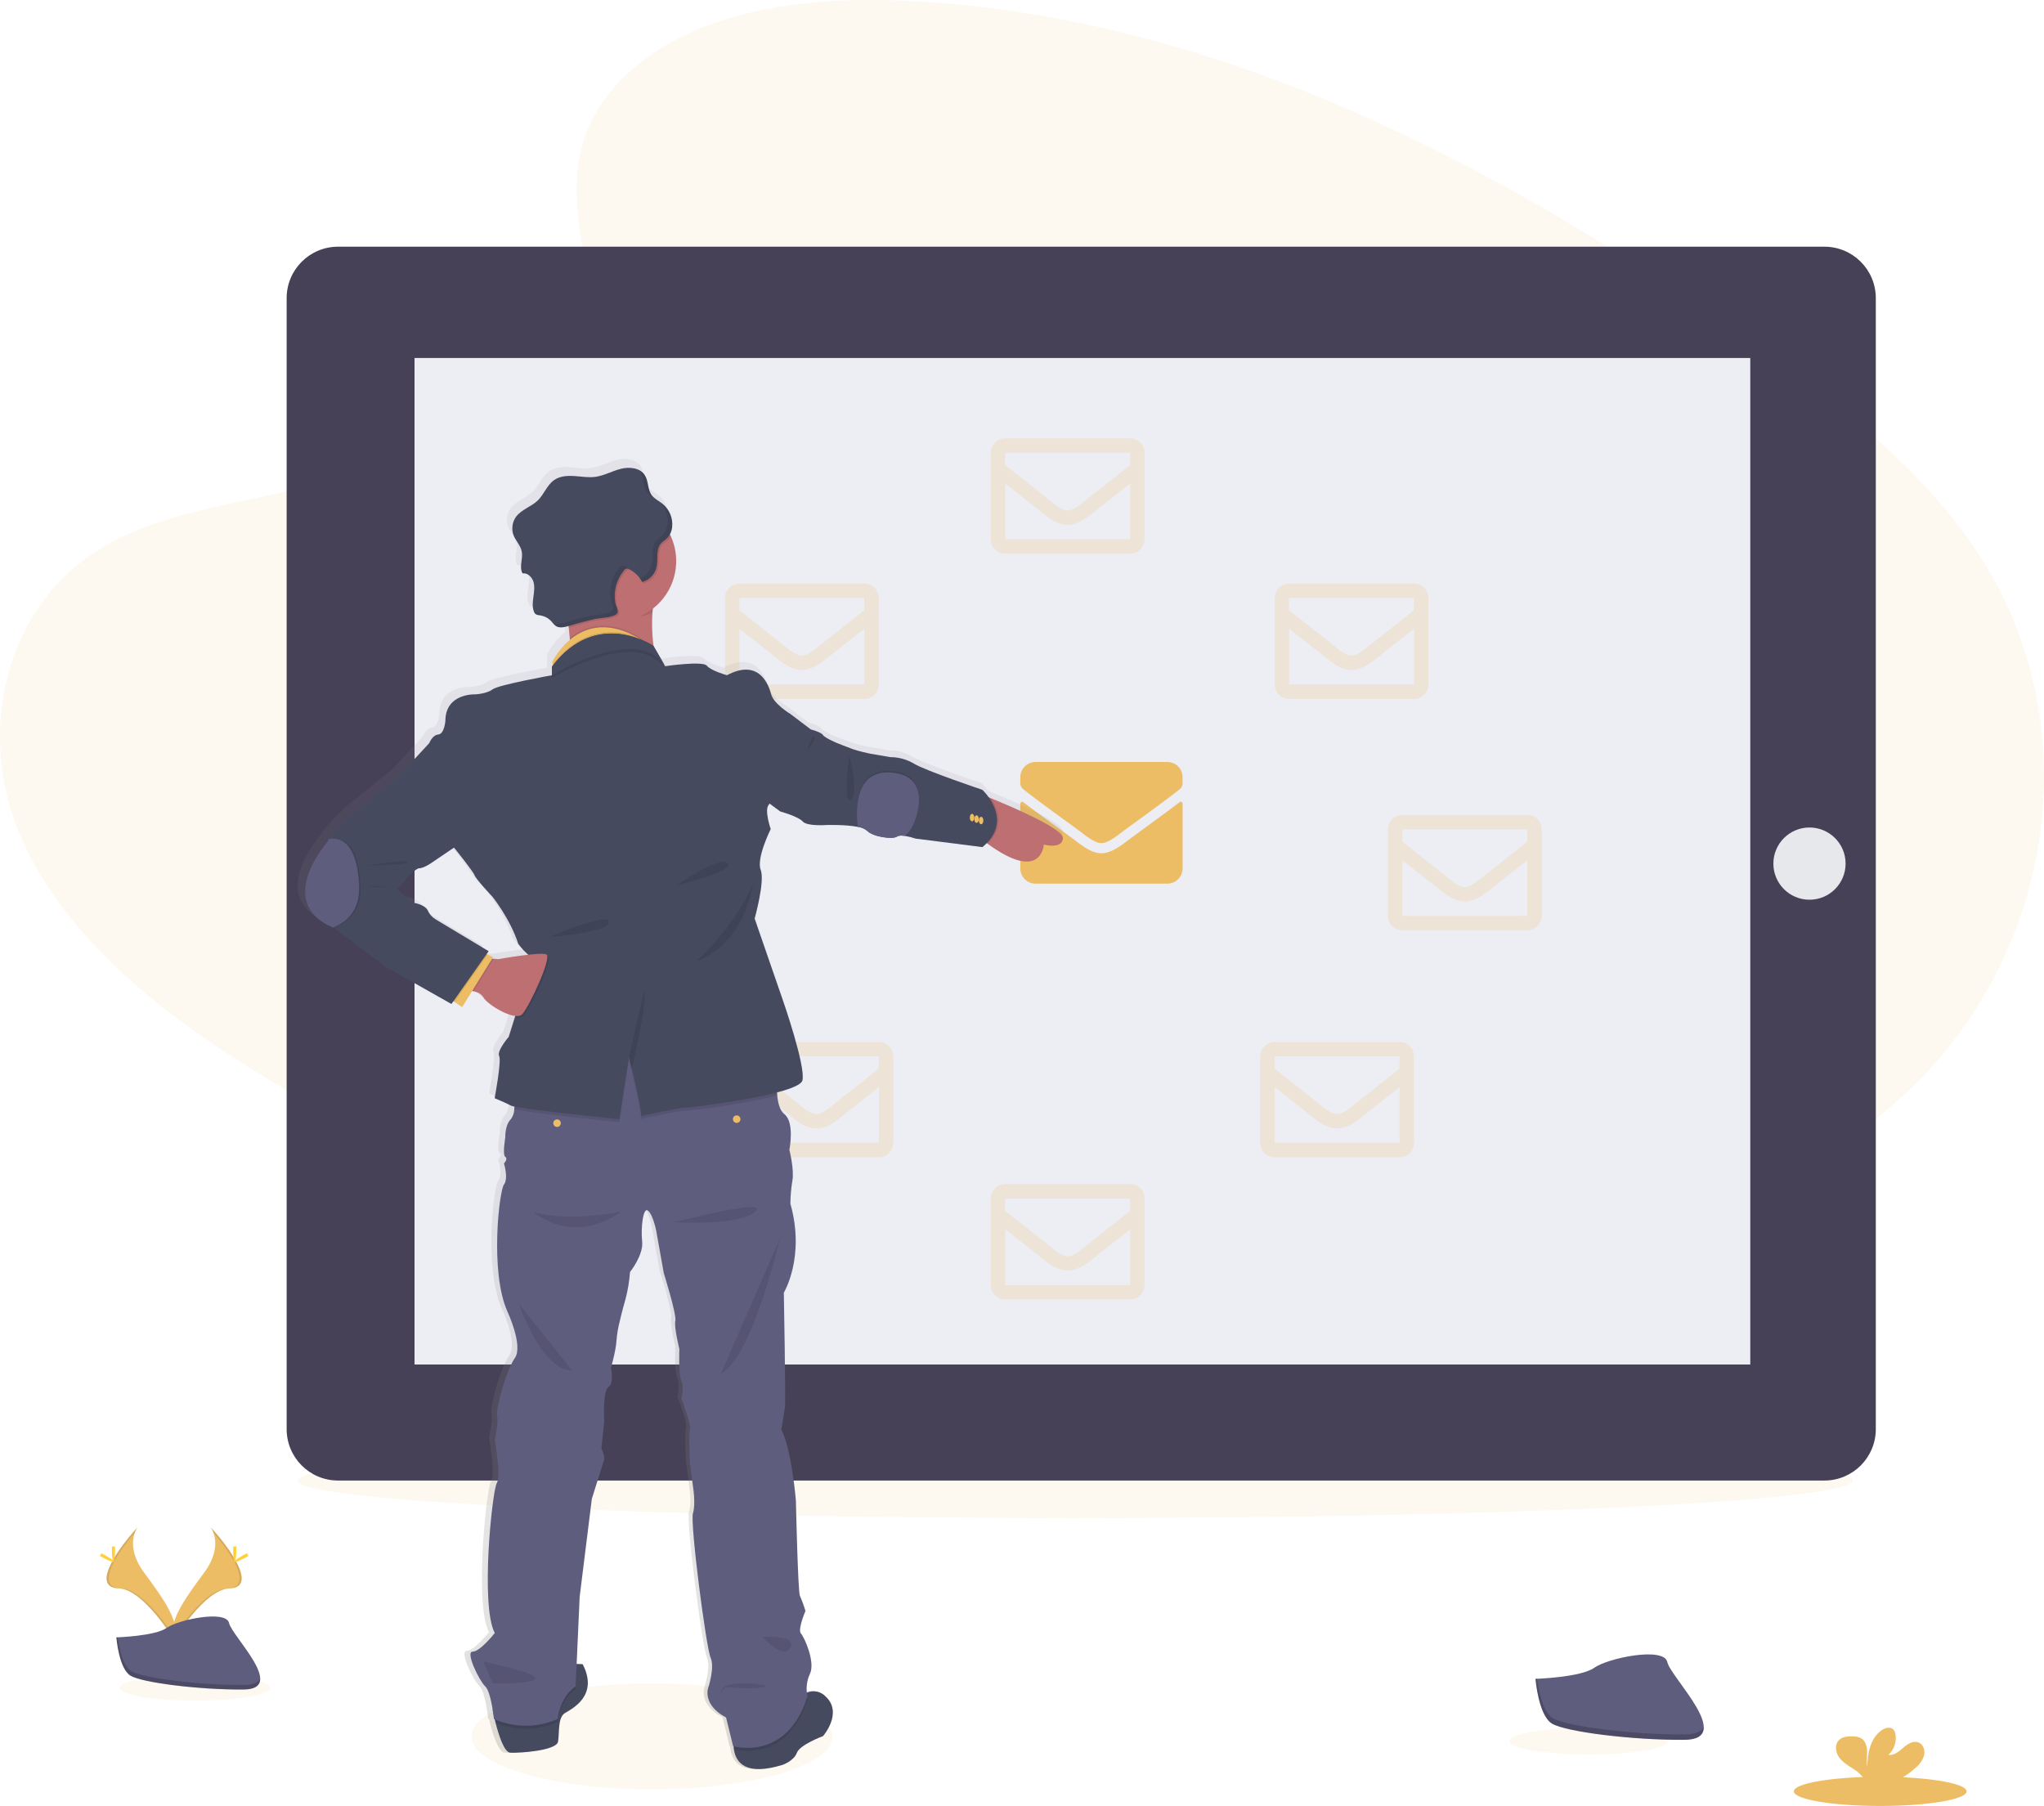
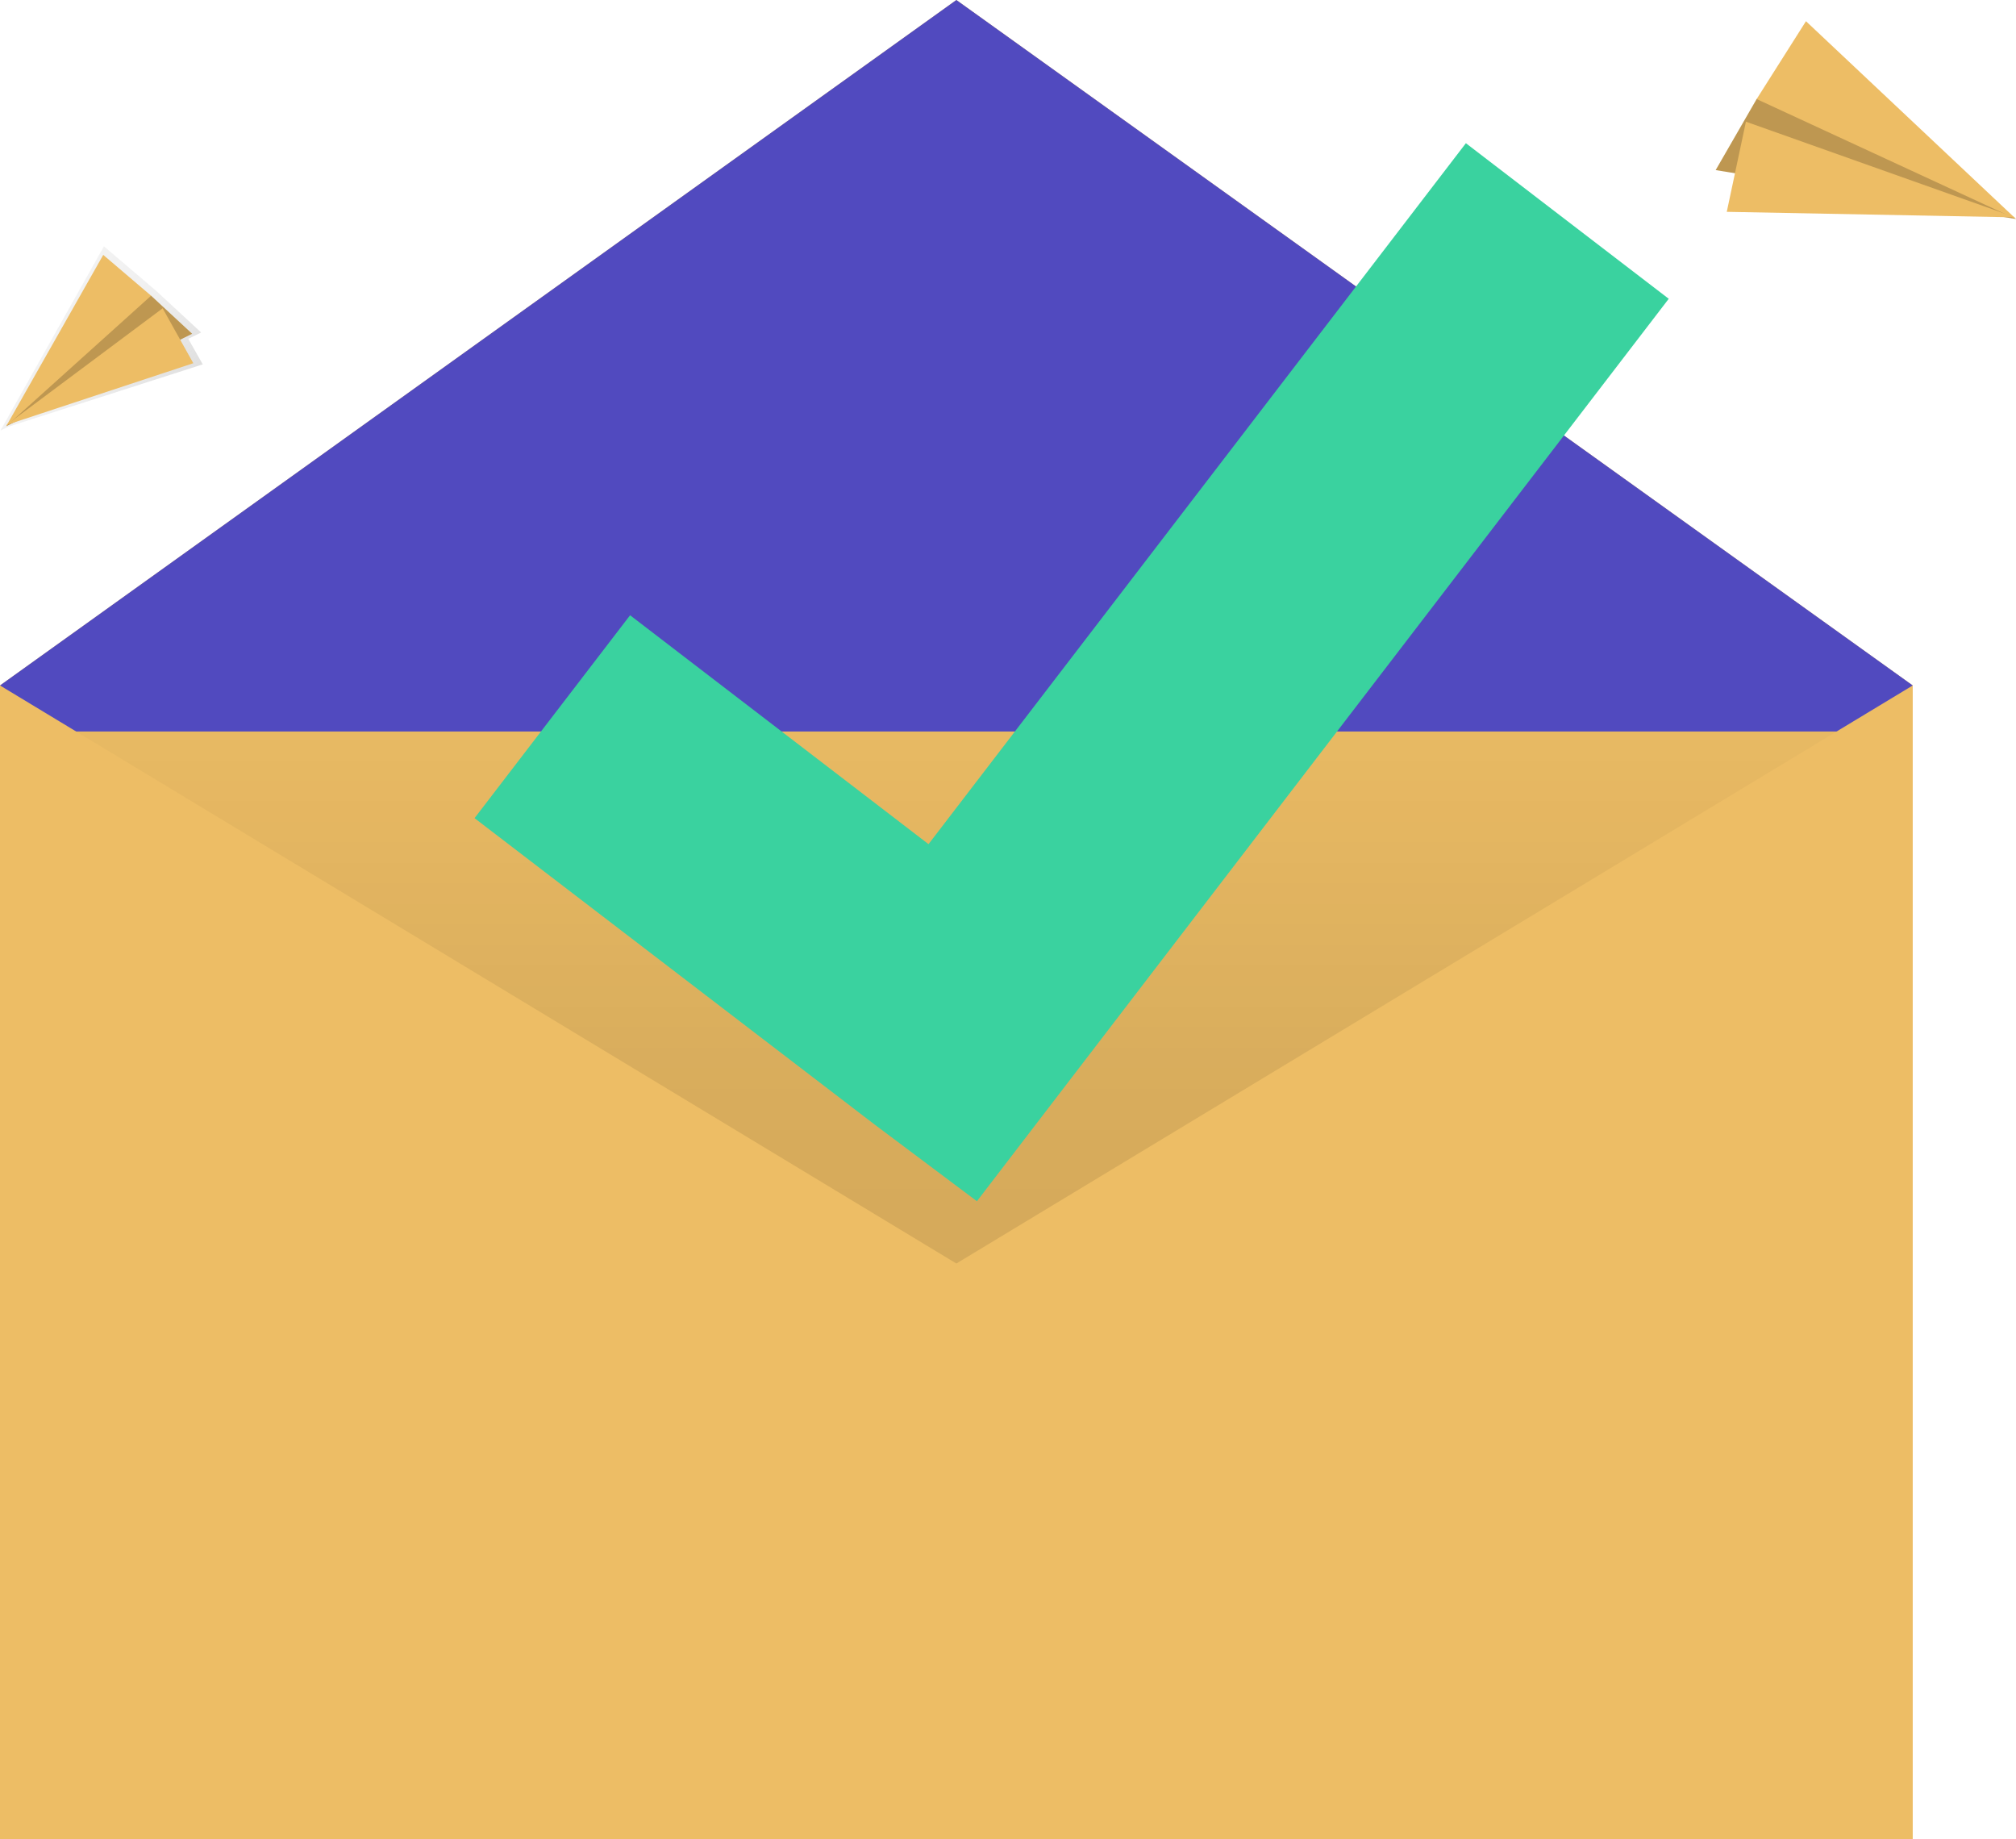
- <svg xmlns="http://www.w3.org/2000/svg" id="71f7c613-2b64-40c8-917c-08a5745b7a35" data-name="Layer 1" width="907.32" height="801.69" viewBox="0 0 907.32 801.69">
+ <svg xmlns="http://www.w3.org/2000/svg" id="fd577a60-d552-4fe8-bffb-d9cccd3352c0" data-name="Layer 1" width="788.382" height="719" viewBox="0 0 788.382 719">
  <defs>
-     <linearGradient id="85787def-b0d2-4962-ac73-8730601d5a2d" x1="448.29" y1="834.48" x2="448.29" y2="252.89" gradientUnits="userSpaceOnUse">
+     <linearGradient id="aeee3e51-5d06-43ae-b234-e7a12d326f50" x1="365" y1="605" x2="365" y2="286" gradientUnits="userSpaceOnUse">
+       <stop offset="0" stop-opacity="0.12" />
+       <stop offset="0.551" stop-opacity="0.09" />
+       <stop offset="1" stop-opacity="0.02" />
+     </linearGradient>
+     <linearGradient id="acb63a3b-00bb-44a8-8877-bb0607d49a63" x1="1117.619" y1="-43.058" x2="1117.619" y2="-102.405" gradientTransform="matrix(-0.64881, 0.76095, 0.76095, 0.64881, 817.4049, -656.8557)" gradientUnits="userSpaceOnUse">
      <stop offset="0" stop-color="gray" stop-opacity="0.25" />
-       <stop offset="0.54" stop-color="gray" stop-opacity="0.12" />
+       <stop offset="0.535" stop-color="gray" stop-opacity="0.12" />
      <stop offset="1" stop-color="gray" stop-opacity="0.1" />
    </linearGradient>
  </defs>
-   <ellipse cx="289.44" cy="770.81" rx="80.14" ry="23.48" fill="#edbd65" opacity="0.1" />
-   <ellipse cx="477.27" cy="657.23" rx="345.18" ry="16.65" fill="#edbd65" opacity="0.1" />
-   <path d="M426.5,80.42c30.79-27.43,79.11-33,123.09-30.84,138.16,6.86,262.87,73.56,370.74,149,39,27.31,77.5,56.74,102.85,94.35,51.6,76.56,36.3,182.63-35.46,245.7-24.41,21.46-54,37.91-84.39,52.5-54,25.93-112.31,46.74-173.62,52.67-43.72,4.22-88,.79-131.45-5.11C476.81,622.23,357.6,585.81,257.69,523.5,213.87,496.17,172.57,462.2,154.5,418s-6.5-100.23,38.25-126.4c18.5-10.83,40.63-15.71,62.29-20.3,31.89-6.76,64.29-13.42,93.06-27.16,29.73-14.18,64.92-41.62,59-73C400.82,137.41,395.75,107.82,426.5,80.42Z" transform="translate(-146.34 -49.15)" fill="#edbd65" opacity="0.1" />
-   <rect x="127.24" y="109.51" width="705.42" height="547.72" rx="22.82" ry="22.82" fill="#474157" />
-   <rect x="184.01" y="158.92" width="592.93" height="446.8" fill="#ededf4" />
-   <circle cx="160.88" cy="382.32" r="9.72" fill="#e6e8ec" />
-   <circle cx="803.22" cy="383.37" r="16.03" fill="#e6e8ec" />
-   <path d="M669.93,405.24a.84.84,0,0,1,1.36.66v28.76a6.75,6.75,0,0,1-6.75,6.75H606a6.75,6.75,0,0,1-6.75-6.75V405.91a.85.85,0,0,1,1.37-.66c3.15,2.45,7.32,5.56,21.67,16,3,2.16,8,6.72,13,6.69s10.13-4.61,13-6.69C662.61,410.81,666.78,407.69,669.93,405.24Zm-34.64,18.17c3.26,0,8-4.11,10.32-5.82,18.66-13.55,20.08-14.73,24.39-18.1a3.39,3.39,0,0,0,1.29-2.66v-2.67a6.75,6.75,0,0,0-6.75-6.75H606a6.75,6.75,0,0,0-6.75,6.75v2.67a3.41,3.41,0,0,0,1.29,2.66c4.31,3.36,5.73,4.55,24.39,18.1,2.36,1.71,7.06,5.87,10.32,5.82Z" transform="translate(-146.34 -49.15)" fill="#edbd65" />
-   <path d="M530,308.18H474.56a6.4,6.4,0,0,0-6.39,6.4V353a6.4,6.4,0,0,0,6.39,6.4H530a6.41,6.41,0,0,0,6.4-6.4V314.58A6.41,6.41,0,0,0,530,308.18Zm0,6.4V320c-3,2.43-7.76,6.22-17.94,14.19-2.25,1.77-6.69,6-9.79,6s-7.54-4.19-9.78-6c-10.19-8-15-11.76-17.95-14.19v-5.44ZM474.56,353V328.23c3.06,2.43,7.39,5.85,14,11,2.92,2.29,8,7.35,13.74,7.32s10.73-5,13.74-7.32c6.6-5.17,10.93-8.59,14-11V353Z" transform="translate(-146.34 -49.15)" fill="#edbd65" opacity="0.2" />
-   <path d="M476,415H420.56a6.39,6.39,0,0,0-6.39,6.4V459.8a6.4,6.4,0,0,0,6.39,6.4H476a6.41,6.41,0,0,0,6.4-6.4V421.41A6.4,6.4,0,0,0,476,415Zm0,6.4v5.44c-3,2.43-7.76,6.22-17.94,14.19-2.25,1.77-6.69,6-9.79,6s-7.54-4.19-9.78-6c-10.19-8-15-11.76-17.95-14.19v-5.44ZM420.56,459.8V435.06c3.06,2.43,7.39,5.84,14,11,2.92,2.3,8,7.36,13.74,7.33s10.73-5,13.74-7.32c6.6-5.17,10.93-8.59,14-11V459.8Z" transform="translate(-146.34 -49.15)" fill="#edbd65" opacity="0.1" />
-   <path d="M536.42,511.69H481a6.41,6.41,0,0,0-6.4,6.4v38.39a6.41,6.41,0,0,0,6.4,6.4h55.46a6.4,6.4,0,0,0,6.39-6.4V518.09A6.4,6.4,0,0,0,536.42,511.69Zm0,6.4v5.44c-3,2.43-7.76,6.22-17.94,14.19-2.25,1.77-6.7,6-9.79,6s-7.54-4.19-9.79-6C488.72,529.75,484,526,481,523.53v-5.44ZM481,556.48V531.74c3.06,2.43,7.39,5.85,14,11,2.91,2.29,8,7.35,13.74,7.32s10.73-5,13.74-7.32c6.6-5.17,10.93-8.59,14-11v24.74Z" transform="translate(-146.34 -49.15)" fill="#edbd65" opacity="0.2" />
-   <path d="M648,243.75H592.56a6.39,6.39,0,0,0-6.39,6.4v38.39a6.4,6.4,0,0,0,6.39,6.4H648a6.41,6.41,0,0,0,6.4-6.4V250.15A6.4,6.4,0,0,0,648,243.75Zm0,6.4v5.44c-3,2.43-7.76,6.21-17.94,14.19-2.25,1.77-6.69,6-9.79,6s-7.54-4.19-9.78-6c-10.19-8-15-11.76-18-14.19v-5.44Zm-55.46,38.39V263.8c3.06,2.43,7.39,5.84,14,11,2.92,2.3,8,7.36,13.74,7.33s10.73-5,13.74-7.33c6.6-5.17,10.93-8.58,14-11v24.74Z" transform="translate(-146.34 -49.15)" fill="#edbd65" opacity="0.2" />
-   <path d="M648,574.81H592.56a6.4,6.4,0,0,0-6.39,6.4V619.6a6.4,6.4,0,0,0,6.39,6.4H648a6.41,6.41,0,0,0,6.4-6.4V581.21A6.41,6.41,0,0,0,648,574.81Zm0,6.4v5.44c-3,2.43-7.76,6.22-17.94,14.19-2.25,1.77-6.69,6-9.79,6s-7.54-4.19-9.78-6c-10.19-8-15-11.76-18-14.19v-5.44ZM592.56,619.6V594.86c3.06,2.43,7.39,5.85,14,11,2.92,2.29,8,7.35,13.74,7.32s10.73-5,13.74-7.32c6.6-5.17,10.93-8.59,14-11V619.6Z" transform="translate(-146.34 -49.15)" fill="#edbd65" opacity="0.2" />
-   <path d="M712.17,314.58V353a6.4,6.4,0,0,0,6.39,6.4H774a6.41,6.41,0,0,0,6.4-6.4V314.58a6.41,6.41,0,0,0-6.4-6.4H718.56A6.4,6.4,0,0,0,712.17,314.58Zm61.85,0V320c-3,2.43-7.76,6.22-17.94,14.19-2.25,1.77-6.7,6-9.79,6s-7.54-4.19-9.78-6c-10.19-8-15-11.76-18-14.19v-5.44ZM718.56,353V328.23c3.06,2.43,7.39,5.85,14,11,3,2.36,8.05,7.35,13.74,7.32s10.83-5,13.74-7.32c6.6-5.17,10.93-8.59,14-11V353Z" transform="translate(-146.34 -49.15)" fill="#edbd65" opacity="0.2" />
-   <path d="M762.43,417.33v38.39a6.4,6.4,0,0,0,6.4,6.4h55.45a6.41,6.41,0,0,0,6.4-6.4V417.33a6.41,6.41,0,0,0-6.4-6.4H768.83A6.4,6.4,0,0,0,762.43,417.33Zm61.85,0v5.44c-3,2.43-7.76,6.22-17.94,14.19-2.24,1.77-6.69,6-9.79,6s-7.54-4.19-9.78-6c-10.19-8-14.95-11.76-17.94-14.19v-5.44Zm-55.45,38.39V431c3,2.43,7.38,5.85,14,11,3,2.36,8,7.35,13.73,7.32s10.83-5,13.74-7.32c6.6-5.17,10.94-8.59,14-11v24.74Z" transform="translate(-146.34 -49.15)" fill="#edbd65" opacity="0.2" />
-   <path d="M705.77,518.09v38.39a6.4,6.4,0,0,0,6.4,6.4h55.45a6.41,6.41,0,0,0,6.4-6.4V518.09a6.41,6.41,0,0,0-6.4-6.4H712.17A6.4,6.4,0,0,0,705.77,518.09Zm61.85,0v5.44c-3,2.43-7.76,6.22-17.94,14.19-2.25,1.77-6.69,6-9.79,6s-7.54-4.19-9.78-6c-10.19-8-15-11.76-17.94-14.19v-5.44Zm-55.45,38.39V531.74c3.05,2.43,7.38,5.85,14,11,3,2.36,8,7.35,13.73,7.32s10.83-5,13.74-7.32c6.6-5.17,10.93-8.59,14-11v24.74Z" transform="translate(-146.34 -49.15)" fill="#edbd65" opacity="0.2" />
-   <path d="M585.9,400.58l-.93-.38a23.46,23.46,0,0,0-2.89-3.4s-25.47-8.54-30.65-11.69a20.87,20.87,0,0,0-10.6-2.92l-9.24-1.57s-5.19-1.12-7.67-2-7-2.69-7-2.69-5.41-2.25-6.32-3.6-5.41-2.47-5.41-2.47l-9.24-7s-7.44-4.5-8.57-8.77-5.41-16.18-19.83-8.54c0,0-7.22-2-9-4.27s-18.7.22-18.7.22l-5.27-9a77.22,77.22,0,0,1-.42-15.19c0-.48.08-1,.13-1.45a26.8,26.8,0,0,0,8.17-32.17c-.15-.34-.32-.68-.48-1a9,9,0,0,0,.87-2.49c0-.22.07-.44.1-.66A11.8,11.8,0,0,0,443,278a11.68,11.68,0,0,0-.38-2.88l-.21-.7a11.66,11.66,0,0,0-3.66-5.37c-1.67-1.36-3.77-2.29-5-4-1.81-2.58-1.34-6.23-3-8.88a7.38,7.38,0,0,0-.54-.71l-.15-.16c-.17-.18-.35-.34-.53-.5l-.11-.09c-2.45-2-6.27-2.17-9.46-1.36-3.85,1-7.42,3-11.36,3.58-3.13.42-6.29-.17-9.44-.37s-6.52,0-9.11,1.84c-3.19,2.23-4.49,6.34-7.28,9.06s-7.24,4-9.68,7.21a8.83,8.83,0,0,0-1.19,8.35c1,2.57,3.19,4.64,3.69,7.35.56,3-1,6.32.05,9.05v0a5,5,0,0,0,.28.57h0a2.69,2.69,0,0,1,.4,0l.31,0h.08l.38.07h0a2.54,2.54,0,0,1,.37.1,5.5,5.5,0,0,1,3.34,3.62c.65,2.13.29,4.43,0,6.64s-.61,4.53.18,6.61a2.08,2.08,0,0,0,.13.3h0a2.38,2.38,0,0,0,.25.44l.06.08a1.94,1.94,0,0,0,.34.36h0a4.05,4.05,0,0,0,1.93.55h0c.23,0,.46.08.68.13s.3.08.44.12l.21.06c.19.06.37.12.56.2h.05c.2.09.4.17.59.27h0a8.59,8.59,0,0,1,2.72,2c.31.34.6.71.9,1.06h0l.43.45a4.74,4.74,0,0,0,.49.4,4.15,4.15,0,0,0,2.48.65,13,13,0,0,0,3.3-.64l.09.84c.18,1.6.34,3.18.47,4.72,0,.22,0,.43.05.64a32.48,32.48,0,0,0-8,10l.3,1q-.17.19-.3.39v4.49s-23.9,4.27-26.61,6.3-7.66,2.24-7.66,2.24-13.53-.67-13.53,11.91c0,0-.45,5.84-3.15,6.07s-4.06,3.82-4.06,3.82l-13.75,14.83-20.07,16.18s-8.91,8.38-11.19,11.86a2.65,2.65,0,0,0-.53,1.18S264.28,447,290.9,458.36l.83.34L315,476.13,344,492.53l.87-1.23.46.31,3.49,2.3,4.46-7.19.59.13c1.64.38,3.6,1.18,4.5,2.84,1.33,2.46,9.36,7.67,14.25,8.18l-.18.54-2.74,8.73s-5.41,6.29-4.28,8.54-2,18.88-2,18.88,5,2,7.44,3.37a7.32,7.32,0,0,0,1.46.4c0,.44-.09.89-.14,1.32a8,8,0,0,1-1.55,4.35c-2.71,2.69-2.48,8.09-2.48,8.09s-1.36,7.86,0,8.76-.61,2.92-.61,2.92,2.1,6.74,0,9.44-6.43,39.1,1.59,56.85c0,0,7.15,15.28,3.31,20.68s-8.71,22.7-8,25.84-1.05,10.79-1.05,10.79,2.93,16,.9,19.32-7.44,54.61-.9,67c0,0-6.54,8.32-9.92,8.32s2.93,13,5.63,15.51,3.92,14.6,3.92,14.6l.39.18c.11.48.24,1,.37,1.51,1.43,5.57,3.88,13.22,6.6,13.37,4.28.22,20.74-.9,21.41-4.95s-.23-10.79,3.15-12.81,15.11-7.86,7.9-21.79a16.44,16.44,0,0,0-2.65-.08h-.06l1.35-30,5.41-43.82s4.74-15.06,5.42-17.08-1.13-5.39-1.13-5.39l1.27-12.14s-.82-13.48,1.88-15.28,1.13-8.53,1.13-8.53,2.26-7.87,2.48-12.14a52.26,52.26,0,0,1,1.58-9.22s.9-4,2.48-9.43a67,67,0,0,0,2-12.14s6.08-7.64,5.41-13.71.45-15.73,2.7-13.71,3.61,9,3.61,9l3.38,18.88s5.86,18.65,5.18,21.35,1.81,12.58,1.81,12.58-.45,11.46.9,14.16,0,8.09,0,8.09,4.51,11.46,3.83,13.71.07,15.5.07,15.5l1.29,9.89s1.35,7.87,0,12.14,5.9,60,7.91,64.5-1.15,13.7-1.15,13.7-2.48,7.42,8.11,13l3.16,12.81.23.07c0,.45.07.92.14,1.38.89,5.92,5.38,12,21.95,6.87,0,0,5-1.74,6.31-5.36s11.72-7.45,11.72-7.45,9.12-10.41,1.13-17.75a7.42,7.42,0,0,0-8.39-1.64,15.87,15.87,0,0,1,1.4-8.48c2.48-5.16-2.48-16.18-4.05-18s2-10.11,2-10.11a54.93,54.93,0,0,0-2.48-6.74c-.9-1.58-1.8-42.48-1.8-42.48s-1.8-22.47-6.54-31.91c0,0,1.13-6.74,1.58-9.66s-.45-51.46-.45-51.46,9.69-16,2.93-39.78a66.88,66.88,0,0,1,.9-10.34c.9-4.94-1.35-13.71-1.35-13.71s2.48-12.36-2.25-16c-2-1.48-2.84-4.87-3.2-8.35,0-.44-.07-.88-.1-1.31,6.32-1.67,10.94-3.52,11.41-5.39,1.58-6.29-8.79-36-8.79-36L480,454.33s4.74-16.63,2.71-21.8,4.51-18.21,4.51-18.21-2.94-8.53-.91-10.78a2.38,2.38,0,0,0,.36-.63l4.83,3.55s8.12,2.25,10.08,4.49,10.66,1.58,10.66,1.58,8.55-.25,14,.84a8,8,0,0,1,4,1.63c2.71,2.93,11.73,4,13.53,2.7.68-.52,2-.51,3.49-.31a30.88,30.88,0,0,1,4.85,1.21l30,3.82a24.46,24.46,0,0,0,1.94-1.79l.39.3c24.27,17.67,25.18.37,25.18.37s8.56,2.24,8.56-3C618.15,414.13,595.66,404.54,585.9,400.58Zm-223,71.74-.64-.05.43-.69-2.39-1.12-.51-.24.9-1.29L337,454.76a8.71,8.71,0,0,1-3.61-4c-1.35-2.92-7.21-3.59-7.21-3.59l-6.65-5.85s7.78-9.44,10-9.44,6.09-2.79,6.09-2.79l9.51-6.42.18.23s8.34,10.33,9,12.13,8.11,9.66,8.11,9.66,7.9,9.89,11.5,20.9a29.37,29.37,0,0,0,4.54,4.95c-6.18.68-13.56,2-13.56,2Z" transform="translate(-146.34 -49.15)" fill="url(#85787def-b0d2-4962-ac73-8730601d5a2d)" />
-   <path d="M436,320.78c-1.14,14.1,2.95,28.53,2.95,28.53s-43.3,2.68-40.18-3.12a8.41,8.41,0,0,0,.71-3,63.57,63.57,0,0,0-.22-10.73c-.13-1.53-.29-3.1-.46-4.7-.58-5.23-1.35-10.61-2-14.84-.11-.65-.21-1.28-.3-1.87-.61-3.73-1.06-6.19-1.06-6.19s33.29-9.79,43.36-6.45c2.84.94,3.84,2.91,1.73,6.45a35.46,35.46,0,0,0-4.37,14.44C436.05,319.82,436,320.3,436,320.78Z" transform="translate(-146.34 -49.15)" fill="#be6f72" />
-   <path d="M618.15,421.08c0,5.24-8.48,3-8.48,3s-.9,17.19-24.93-.37c-.61-.45-1.24-.92-1.89-1.42l-1-19.42v-1.12s1.7.67,4.37,1.75C595.88,407.45,618.15,417,618.15,421.08Z" transform="translate(-146.34 -49.15)" fill="#be6f72" />
-   <path d="M397.18,809.56c-3.35,2-2.45,8.71-3.12,12.72s-17,5.14-21.21,4.92c-2.69-.15-5.12-7.75-6.53-13.28-.81-3.18-1.29-5.68-1.29-5.68s27-10.73,29.25-16.09c1.42-3.42,5.41-4.2,8.09-4.31a16.83,16.83,0,0,1,2.62.07C412.14,801.75,400.52,807.55,397.18,809.56Z" transform="translate(-146.34 -49.15)" fill="#464a5f" />
-   <path d="M511.68,819.83s-10.26,3.79-11.6,7.4-6.25,5.33-6.25,5.33c-16.41,5.11-20.85-.95-21.73-6.83a21.78,21.78,0,0,1,.52-8.13l24.11-10.08s3.27-5.06,7.68-6.92a7.33,7.33,0,0,1,8.39,1.6C520.71,809.49,511.68,819.83,511.68,819.83Z" transform="translate(-146.34 -49.15)" fill="#464a5f" />
-   <path d="M402.37,787.84l-.51,11.24c-7.13,4.9-8,14.5-8,14.5a35.25,35.25,0,0,1-27.51.34c-.81-3.18-1.29-5.68-1.29-5.68s27-10.73,29.25-16.09C395.7,788.73,399.69,788,402.37,787.84Z" transform="translate(-146.34 -49.15)" opacity="0.1" />
-   <path d="M504.76,803.54c-8.48,27.1-29.61,22.94-32.66,22.19a21.78,21.78,0,0,1,.52-8.13l24.11-10.08s3.27-5.06,7.68-6.92A13.72,13.72,0,0,0,504.76,803.54Z" transform="translate(-146.34 -49.15)" opacity="0.1" />
-   <path d="M505.88,792.15a15.76,15.76,0,0,0-1.12,10.05c-9.15,29.24-33,22.09-33,22.09l-3.13-12.72c-10.49-5.58-8-12.94-8-12.94s3.13-9.16,1.14-13.62-9.18-59.82-7.84-64.06,0-12.05,0-12.05l-1.27-9.83s-.74-13.16-.07-15.4-3.79-13.61-3.79-13.61,1.34-5.36,0-8-.89-14.06-.89-14.06-2.46-9.82-1.79-12.5-5.13-21.2-5.13-21.2l-3.35-18.75s-1.34-6.92-3.58-8.93-3.34,7.59-2.67,13.62S426,613.81,426,613.81a66.17,66.17,0,0,1-2,12.06c-1.56,5.35-2.45,9.37-2.45,9.37a51.9,51.9,0,0,0-1.57,9.15c-.22,4.24-2.45,12.06-2.45,12.06s1.56,6.69-1.12,8.47-1.86,15.18-1.86,15.18l-1.26,12.06s1.78,3.35,1.11,5.35-5.35,17-5.35,17L403.65,758l-1.79,39.74c-7.13,4.9-8,14.5-8,14.5a35,35,0,0,1-28.27,0s-1.2-12-3.87-14.5-8.93-15.4-5.58-15.4,9.82-8.27,9.82-8.27c-6.47-12.27-1.12-63.16.89-66.51s-.89-19.2-.89-19.2,1.78-7.59,1.05-10.71,4.08-20.31,7.88-25.67-3.27-20.54-3.27-20.54c-7.95-17.63-3.65-53.79-1.57-56.47s0-9.37,0-9.37,1.94-2,.59-2.9,0-8.7,0-8.7-.23-5.36,2.45-8a7.84,7.84,0,0,0,1.53-4.32,51.22,51.22,0,0,0,0-9.74l30.8-18.08,38.61-3.13,47.32,14.73a56.16,56.16,0,0,0,0,10c.35,3.45,1.22,6.82,3.16,8.29,4.69,3.58,2.23,15.85,2.23,15.85s2.23,8.71,1.34,13.62a66.65,66.65,0,0,0-.89,10.27c6.69,23.66-2.91,39.51-2.91,39.51s.9,48.21.45,51.11-1.56,9.59-1.56,9.59c4.69,9.38,6.47,31.7,6.47,31.7s.89,40.62,1.79,42.19a54.63,54.63,0,0,1,2.45,6.7s-3.57,8.25-2,10S508.33,787,505.88,792.15Z" transform="translate(-146.34 -49.15)" fill="#5f5d7e" />
-   <path d="M440.48,304.9a35.46,35.46,0,0,0-4.37,14.44c-.06.48-.1,1-.14,1.44-4.48,3.42-11.39,1.69-17.47,1.69-2.14,0-1.63-3.15-3.63-3.62-7.17-1.73-14.51.32-18.12-5.89-.11-.65-.21-1.28-.3-1.87-.61-3.73-1.06-6.19-1.06-6.19s33.29-9.79,43.36-6.45C441.59,299.39,442.59,301.36,440.48,304.9Z" transform="translate(-146.34 -49.15)" opacity="0.1" />
-   <path d="M446.49,298.22a26.68,26.68,0,0,1-26.68,26.68,27.39,27.39,0,0,1-6.24-.73,26.69,26.69,0,1,1,32.92-25.95Z" transform="translate(-146.34 -49.15)" fill="#be6f72" />
-   <path d="M432.74,336.87c-10.32-3.17-24.51,2.16-33.29,6.36a63.57,63.57,0,0,0-.22-10.73c5.9-4.93,15.21-8.57,28.21-2,1.19.61,2.41,1.3,3.67,2.07Z" transform="translate(-146.34 -49.15)" opacity="0.1" />
-   <path d="M432.74,337.54c-13.84-4.26-34.65,6.8-40,9.88l-1-3.4-.29-.95s11.37-24.39,36.06-11.9c1.19.61,2.41,1.3,3.67,2.07Z" transform="translate(-146.34 -49.15)" fill="#edbd65" />
-   <path d="M491.34,535.43c-14.81,3.94-39.18,6.89-40.59,6.73-2-.22-19.87,3.8-19.87,3.8.67-2.24-5.35-26.34-5.35-26.34l-4.25,27.68s-38.74-4-46.68-5.66a51.22,51.22,0,0,0,0-9.74l30.8-18.08,38.61-3.13,47.32,14.73A56.16,56.16,0,0,0,491.34,535.43Z" transform="translate(-146.34 -49.15)" opacity="0.1" />
-   <path d="M502.53,528.77C501,535,452.75,541,450.75,540.82s-19.87,3.8-19.87,3.8c.67-2.24-5.35-26.34-5.35-26.34L421.28,546s-45.53-4.69-48-6-7.37-3.34-7.37-3.34,3.12-16.52,2-18.75,4.24-8.49,4.24-8.49l2.72-8.66,8.21-26.16a12.61,12.61,0,0,1-1.38-.91,27.88,27.88,0,0,1-5.31-5.56C372.85,457.12,365,447.3,365,447.3s-7.36-7.81-8-9.6-8.93-12.05-8.93-12.05L323.3,393.73,336.91,379s1.34-3.57,4-3.79,3.13-6,3.13-6c0-12.5,13.39-11.83,13.39-11.83s4.91-.22,7.58-2.23,26.35-6.26,26.35-6.26v-3.79c19.86-26.34,45-9.22,45-9.22l5.23,9s16.73-2.45,18.51-.22,8.93,4.23,8.93,4.23c14.29-7.58,18.52,4.25,19.64,8.49s8.49,8.7,8.49,8.7-7.6,38.17-9.61,40.4.9,10.72.9,10.72S482,430.12,484,435.24s-2.68,21.66-2.68,21.66l12.5,36.16S504.09,522.52,502.53,528.77Z" transform="translate(-146.34 -49.15)" fill="#464a5f" />
-   <path d="M441.61,346.19c-12.49-19.2-50.23,4-50.23,4v-3.79c19.86-26.34,45-9.22,45-9.22Z" transform="translate(-146.34 -49.15)" opacity="0.1" />
-   <path d="M432.74,337.54c-13.84-4.26-34.65,6.8-40,9.88l-1.32.77V344.4l.29-.38c12.38-16.11,26.74-15.54,35.77-12.85,1.19.61,2.41,1.3,3.67,2.07Z" transform="translate(-146.34 -49.15)" opacity="0.1" />
-   <path d="M441.61,344.85c-12.49-19.19-50.23,4-50.23,4v-3.79c19.86-26.34,45-9.22,45-9.22Z" transform="translate(-146.34 -49.15)" fill="#464a5f" />
-   <path d="M432.22,489.26l-6.69,29,1.28,5.25S434,493.28,432.22,489.26Z" transform="translate(-146.34 -49.15)" opacity="0.1" />
-   <path d="M480.66,441.05s-3.35,27-25.23,34.82C455.43,475.87,473.51,459.58,480.66,441.05Z" transform="translate(-146.34 -49.15)" opacity="0.1" />
-   <path d="M390,465.16s26.56-11.39,26.56-6.7S390,465.16,390,465.16Z" transform="translate(-146.34 -49.15)" opacity="0.1" />
-   <path d="M446.73,442.17s18.53-13.17,22.54-9.82S446.73,442.17,446.73,442.17Z" transform="translate(-146.34 -49.15)" opacity="0.1" />
-   <path d="M584.74,423.72c-.61-.45-1.24-.92-1.89-1.42l-1-19.42v-1.12s1.7.67,4.37,1.75C589.28,408.05,592.48,416,584.74,423.72Z" transform="translate(-146.34 -49.15)" opacity="0.1" />
-   <path d="M582.44,425.2l-29.69-3.79a31.08,31.08,0,0,0-4.8-1.2c-1.42-.2-2.78-.21-3.46.3-1.78,1.34-10.71.23-13.39-2.68a8,8,0,0,0-4-1.62c-5.41-1.07-13.87-.83-13.87-.83s-8.61.67-10.56-1.56-10-4.46-10-4.46l-8.48-6.26,5.35-38.83,7.6,1.78,9.14,6.92s4.47,1.12,5.36,2.46,6.25,3.57,6.25,3.57,4.46,1.78,6.92,2.68,7.59,2,7.59,2l9.15,1.57a20.61,20.61,0,0,1,10.5,2.9c5.12,3.13,30.35,11.61,30.35,11.61S597,413.15,582.44,425.2Z" transform="translate(-146.34 -49.15)" fill="#464a5f" />
-   <path d="M552,413.85a13.83,13.83,0,0,1-4,5.69c-1.42-.2-2.78-.21-3.46.3-1.78,1.34-10.71.23-13.39-2.67a7.91,7.91,0,0,0-4-1.63c-.69-5-2.51-25.45,14.73-24.12C561.43,392.92,552,413.85,552,413.85Z" transform="translate(-146.34 -49.15)" opacity="0.1" />
-   <path d="M552,414.52a13.83,13.83,0,0,1-4,5.69c-1.42-.2-2.78-.21-3.46.3-1.78,1.34-10.71.23-13.39-2.68a8,8,0,0,0-4-1.62c-.69-4.95-2.51-25.45,14.73-24.12C561.43,393.59,552,414.52,552,414.52Z" transform="translate(-146.34 -49.15)" fill="#5f5d7e" />
-   <ellipse cx="431.49" cy="362.94" rx="1" ry="1.67" fill="#edbd65" />
-   <ellipse cx="433.5" cy="363.61" rx="1" ry="1.67" fill="#edbd65" />
-   <ellipse cx="435.51" cy="364.24" rx="1" ry="1.67" fill="#edbd65" />
-   <path d="M507.36,375.85s1.67,1.17-1.42,4.77S507.36,375.85,507.36,375.85Z" transform="translate(-146.34 -49.15)" opacity="0.1" />
-   <path d="M523.35,384.64s4.52,16.48.67,19.33S523.35,384.64,523.35,384.64Z" transform="translate(-146.34 -49.15)" opacity="0.1" />
-   <circle cx="247.27" cy="498.59" r="1.67" fill="#edbd65" />
-   <circle cx="327.01" cy="496.81" r="1.67" fill="#edbd65" />
-   <path d="M382.89,587s17,15.62,39.29,0C422.18,587,397.47,592,382.89,587Z" transform="translate(-146.34 -49.15)" opacity="0.1" />
-   <path d="M445.61,591.71s28.8,1.79,35.94-4.68S445.61,591.71,445.61,591.71Z" transform="translate(-146.34 -49.15)" opacity="0.1" />
-   <path d="M376.64,627.87c.45,1.12,10.05,29.47,23.66,29.69Z" transform="translate(-146.34 -49.15)" opacity="0.1" />
-   <path d="M492.49,599.08S480.21,652,466.37,658.9Z" transform="translate(-146.34 -49.15)" opacity="0.1" />
-   <path d="M361,786.8s25.89,5.35,22.77,7.81S365,796.39,365,796.39Z" transform="translate(-146.34 -49.15)" opacity="0.1" />
-   <path d="M484.9,775.86s9.15,10.49,12.27,4.69S484.9,775.86,484.9,775.86Z" transform="translate(-146.34 -49.15)" opacity="0.1" />
-   <path d="M468.38,798.18c2-.22,10.05,1.12,16.52,0s-15-3.56-17.64.45S468.38,798.18,468.38,798.18Z" transform="translate(-146.34 -49.15)" opacity="0.1" />
-   <path d="M444.19,287.38a6.4,6.4,0,0,1-1,1.28c-.89.88-2,1.49-2.84,2.44-1.7,1.95-1.55,4.66-1.62,7.35a15.49,15.49,0,0,1-.33,3.22A9,9,0,0,1,432,308.2a13.09,13.09,0,0,0-5.49-5.61,2.31,2.31,0,0,0-1.38-.38,2.39,2.39,0,0,0-1.38,1,17.5,17.5,0,0,0-3.83,9.14,17.89,17.89,0,0,0,.12,4.9c.2,1.12,1.5,3.55,1,4.59-.78,1.56-4.67,2-7.48,2.34-1,.11-1.81.21-2.34.33q-5.93,1.32-11.74,3.1l-.72.2c-.66-6-1.6-12.27-2.32-16.71a26.68,26.68,0,1,1,47.74-23.71Z" transform="translate(-146.34 -49.15)" opacity="0.1" />
-   <path d="M423.12,302.53a2.36,2.36,0,0,1,1.38-1,2.3,2.3,0,0,1,1.38.37,13.23,13.23,0,0,1,5.5,5.61,9,9,0,0,0,6.37-6.53c.83-3.55-.44-7.81,1.95-10.58.81-.94,1.95-1.55,2.84-2.43a8.15,8.15,0,0,0,2.14-4.74,11.64,11.64,0,0,0-4.12-10.33c-1.66-1.36-3.73-2.28-5-4-1.8-2.56-1.32-6.19-3-8.82-2.13-3.31-6.87-3.78-10.69-2.8s-7.34,3-11.24,3.55c-3.1.42-6.23-.16-9.35-.36s-6.46,0-9,1.82c-3.16,2.22-4.44,6.3-7.2,9s-7.18,4-9.6,7.16a8.81,8.81,0,0,0-1.17,8.3c1,2.55,3.16,4.61,3.65,7.3.6,3.19-1.29,6.79.34,9.6,2.2-.26,4.19,1.64,4.83,3.76s.29,4.4,0,6.59-.6,4.5.18,6.57a2.67,2.67,0,0,0,.77,1.17,3.89,3.89,0,0,0,1.91.54,8.72,8.72,0,0,1,5.2,2.8A10.82,10.82,0,0,0,393,327c1.67,1.14,3.92.56,5.86,0q5.81-1.77,11.74-3.1c2.07-.47,8.78-.58,9.83-2.67.52-1-.78-3.47-1-4.59a17.67,17.67,0,0,1,3.7-14Z" transform="translate(-146.34 -49.15)" fill="#464a5f" />
-   <path d="M378.79,500.06c-.79.84-2.2,1-3.89.63l8.21-26.16a12.61,12.61,0,0,1-1.38-.91c3.63-.39,6.81-.56,7.78-.09C392.1,474.79,381.89,496.8,378.79,500.06Z" transform="translate(-146.34 -49.15)" opacity="0.1" />
-   <path d="M378.13,499.39C375,502.66,362.64,495.12,361,492c-.89-1.65-2.83-2.44-4.45-2.82a13.64,13.64,0,0,0-2.58-.35l8.71-14.32,2.8.24,2.05.18s18.75-3.35,21.35-2.09S381.22,496.13,378.13,499.39Z" transform="translate(-146.34 -49.15)" fill="#be6f72" />
-   <path d="M365.44,474.77l-8.93,14.43a13.64,13.64,0,0,0-2.58-.35l8.71-14.32Z" transform="translate(-146.34 -49.15)" opacity="0.1" />
-   <polygon points="218.89 424.88 205.16 447.06 201.71 444.77 199.72 443.46 211.94 421.62 216.52 423.76 218.89 424.88" fill="#edbd65" />
-   <polygon points="216.52 423.76 201.71 444.77 199.72 443.46 211.94 421.62 216.52 423.76" opacity="0.1" />
-   <path d="M363.25,471.4l-16.52,23.44-28.79-16.29-23-17.31-.82-.34c-26.36-11.26-2.31-38.15-2.31-38.15a2.7,2.7,0,0,1,.52-1.17c2.26-3.46,11.09-11.78,11.09-11.78l19.87-16.07,8-2.45,18.53,32.81-11.38,7.71s-3.8,2.78-6,2.78-9.94,9.37-9.94,9.37l6.59,5.81s5.8.67,7.14,3.56a8.64,8.64,0,0,0,3.58,4Z" transform="translate(-146.34 -49.15)" fill="#464a5f" />
-   <path d="M309.23,433.46s17.19-2.87,18.08-1.66S309.23,433.46,309.23,433.46Z" transform="translate(-146.34 -49.15)" opacity="0.1" />
-   <path d="M309.23,442.17a26.85,26.85,0,0,0,7.15.89C320.62,443.06,309.23,442.17,309.23,442.17Z" transform="translate(-146.34 -49.15)" opacity="0.1" />
-   <path d="M294.8,460.9c-26.36-11.26-2.31-38.15-2.31-38.15a2.7,2.7,0,0,1,.52-1.17c4.87-.81,12.27,1.13,13.38,19.89C307.05,452.69,301.61,458.26,294.8,460.9Z" transform="translate(-146.34 -49.15)" opacity="0.1" />
-   <path d="M294.13,460.9c-26.36-11.26-2.31-38.15-2.31-38.15a2.7,2.7,0,0,1,.52-1.17c4.87-.81,12.27,1.13,13.38,19.89C306.38,452.69,300.94,458.26,294.13,460.9Z" transform="translate(-146.34 -49.15)" fill="#5f5d7e" />
-   <g opacity="0.1">
-     <path d="M377.81,302.46a4.8,4.8,0,0,0,.48,1.18,3.58,3.58,0,0,1,1.53.16A4.88,4.88,0,0,0,377.81,302.46Z" transform="translate(-146.34 -49.15)" />
-     <path d="M383.94,320.93l-.54-.07a2.22,2.22,0,0,0,.64.87,3.89,3.89,0,0,0,1.91.54,8.54,8.54,0,0,1,2.51.79A8.75,8.75,0,0,0,383.94,320.93Z" transform="translate(-146.34 -49.15)" />
-     <path d="M440.56,272.92c-1.66-1.36-3.73-2.28-5-4-1.8-2.56-1.32-6.19-3-8.82a6.51,6.51,0,0,0-2.89-2.41,6.12,6.12,0,0,1,.88,1.07c1.7,2.63,1.22,6.26,3,8.82,1.24,1.75,3.31,2.67,5,4a11.64,11.64,0,0,1,4.12,10.33,8.15,8.15,0,0,1-2.14,4.74c-.89.88-2,1.49-2.84,2.43-2.38,2.77-1.12,7-1.95,10.58a9,9,0,0,1-5.38,6.2,13.55,13.55,0,0,1,1,1.67,9,9,0,0,0,6.37-6.53c.83-3.55-.44-7.81,1.95-10.58.81-.94,1.95-1.55,2.84-2.43a8.15,8.15,0,0,0,2.14-4.74A11.64,11.64,0,0,0,440.56,272.92Z" transform="translate(-146.34 -49.15)" />
-     <path d="M423.87,300.58a2.3,2.3,0,0,0-1.38-.37,2.36,2.36,0,0,0-1.38,1,17.67,17.67,0,0,0-3.7,14c.19,1.13,1.49,3.56,1,4.59-1.05,2.09-7.76,2.2-9.83,2.67q-5.93,1.32-11.74,3.1a9.09,9.09,0,0,1-4.77.53,4.89,4.89,0,0,0,.92.84c1.67,1.14,3.92.56,5.86,0q5.81-1.77,11.74-3.1c2.07-.47,8.78-.58,9.83-2.67.52-1-.78-3.47-1-4.59a17.67,17.67,0,0,1,3.7-14,2.36,2.36,0,0,1,1.38-1,2.25,2.25,0,0,1,1.37.36A13.36,13.36,0,0,0,423.87,300.58Z" transform="translate(-146.34 -49.15)" />
-   </g>
-   <ellipse cx="86.6" cy="749.25" rx="33.42" ry="5.65" fill="#edbd65" opacity="0.1" />
-   <path d="M239.84,727.05s6.14,8-2.83,20.14-16.37,22.35-13.38,29.9c0,0,13.54-22.5,24.55-22.82S252,740.58,239.84,727.05Z" transform="translate(-146.34 -49.15)" fill="#edbd65" />
-   <path d="M239.84,727.05a10,10,0,0,1,1.26,2.52c10.74,12.63,16.47,24.41,6.14,24.7-9.63.28-21.17,17.48-23.93,21.83.09.33.2.66.32,1,0,0,13.54-22.5,24.55-22.82S252,740.58,239.84,727.05Z" transform="translate(-146.34 -49.15)" opacity="0.1" />
-   <path d="M251.25,737.28c0,2.82-.32,5.11-.71,5.11s-.71-2.29-.71-5.11.4-1.5.79-1.5S251.25,734.46,251.25,737.28Z" transform="translate(-146.34 -49.15)" fill="#ffd037" />
-   <path d="M255.16,740.65c-2.48,1.35-4.64,2.17-4.83,1.83s1.68-1.72,4.16-3.07,1.5-.37,1.69,0S257.64,739.3,255.16,740.65Z" transform="translate(-146.34 -49.15)" fill="#ffd037" />
-   <path d="M207.43,727.05s-6.14,8,2.83,20.14,16.36,22.35,13.37,29.9c0,0-13.53-22.5-24.54-22.82S195.31,740.58,207.43,727.05Z" transform="translate(-146.34 -49.15)" fill="#edbd65" />
-   <path d="M207.43,727.05a10,10,0,0,0-1.26,2.52C195.43,742.2,189.7,754,200,754.27c9.62.28,21.17,17.48,23.93,21.83a9.57,9.57,0,0,1-.33,1s-13.53-22.5-24.54-22.82S195.31,740.58,207.43,727.05Z" transform="translate(-146.34 -49.15)" opacity="0.1" />
-   <path d="M196,737.28c0,2.82.32,5.11.71,5.11s.71-2.29.71-5.11-.4-1.5-.79-1.5S196,734.46,196,737.28Z" transform="translate(-146.34 -49.15)" fill="#ffd037" />
-   <path d="M192.11,740.65c2.48,1.35,4.64,2.17,4.82,1.83s-1.67-1.72-4.15-3.07-1.5-.37-1.69,0S189.63,739.3,192.11,740.65Z" transform="translate(-146.34 -49.15)" fill="#ffd037" />
-   <path d="M198,776s17.16-.53,22.33-4.21,26.39-8.08,27.68-2.17,25.78,29.36,6.41,29.52-45-3-50.17-6.16S198,776,198,776Z" transform="translate(-146.34 -49.15)" fill="#5f5d7e" />
-   <path d="M254.74,797.13c-19.37.15-45-3-50.17-6.17-3.93-2.39-5.5-11-6-14.94l-.58,0s1.09,13.84,6.25,17,30.8,6.32,50.17,6.16c5.59,0,7.52-2,7.42-5C261,796,258.9,797.09,254.74,797.13Z" transform="translate(-146.34 -49.15)" opacity="0.2" />
-   <ellipse cx="705.22" cy="772.9" rx="35.2" ry="5.95" fill="#edbd65" opacity="0.1" />
-   <path d="M827.93,794.41s20.07-.62,26.12-4.93,30.89-9.45,32.39-2.54,30.17,34.37,7.5,34.55-52.66-3.53-58.7-7.21S827.93,794.41,827.93,794.41Z" transform="translate(-146.34 -49.15)" fill="#5f5d7e" />
-   <path d="M894.35,819.08c-22.67.19-52.67-3.53-58.71-7.21-4.6-2.8-6.43-12.85-7-17.49l-.67,0s1.27,16.19,7.31,19.87,36,7.39,58.7,7.21c6.55,0,8.81-2.38,8.68-5.83C901.71,817.74,899.22,819,894.35,819.08Z" transform="translate(-146.34 -49.15)" opacity="0.2" />
-   <ellipse cx="834.62" cy="795.21" rx="38.34" ry="6.48" fill="#edbd65" />
-   <path d="M996.81,833.76a11.23,11.23,0,0,0,3.66-5.52c.47-2.19-.46-4.81-2.56-5.62-2.34-.89-4.85.73-6.75,2.38s-4.08,3.51-6.57,3.16a10,10,0,0,0,3.09-9.35,3.85,3.85,0,0,0-.86-1.9c-1.3-1.39-3.66-.8-5.22.3-5,3.49-6.34,10.22-6.37,16.29-.5-2.19-.08-4.47-.09-6.71s-.63-4.73-2.52-5.94a7.64,7.64,0,0,0-3.84-.9c-2.23-.08-4.71.14-6.24,1.77-1.89,2-1.4,5.43.25,7.66s4.15,3.62,6.45,5.16a14.37,14.37,0,0,1,4.61,4.4,4,4,0,0,1,.34.79h14A38.7,38.7,0,0,0,996.81,833.76Z" transform="translate(-146.34 -49.15)" fill="#edbd65" />
+   <polygon points="125 410 0 268 374 0 748 268 621 410 125 410" fill="#edbd65" />
+   <polygon points="125 410 0 268 374 0 748 268 621 410 125 410" fill="#514abf" />
+   <rect y="286" width="730" height="319" fill="#edbd65" />
+   <rect y="286" width="730" height="319" fill="url(#aeee3e51-5d06-43ae-b234-e7a12d326f50)" />
+   <polygon points="748 719 0 719 0 268 374 494 748 268 748 719" fill="#edbd65" />
+   <polygon points="652.582 116.818 573.252 55.99 363.113 330.042 246.402 240.55 185.573 319.879 341.938 439.598 341.938 439.598 382.036 469.649 652.582 116.818" fill="#3ad29f" />
+   <polygon points="3.153 166.882 0.179 168.334 0.521 167.726 0.26 167.81 0.626 167.539 40.653 96.307 61.114 113.753 78.667 130.004 73.627 132.465 79.293 142.459 3.153 166.882" fill="url(#acb63a3b-00bb-44a8-8877-bb0607d49a63)" />
+   <polygon points="59.087 115.617 75.131 130.493 2.411 166.646 41.11 117.046 59.087 115.617" fill="#edbd65" />
+   <polygon points="59.087 115.617 75.131 130.493 2.411 166.646 41.11 117.046 59.087 115.617" opacity="0.2" />
+   <polygon points="40.373 99.66 2.411 166.646 59.087 115.617 40.373 99.66" fill="#edbd65" />
+   <polygon points="75.599 142.01 2.489 166.16 63.604 120.539 75.599 142.01" fill="#edbd65" />
+   <polygon points="686.959 38.73 670.942 66.499 788.382 85.622 712.742 32.949 686.959 38.73" fill="#edbd65" />
+   <polygon points="686.959 38.73 670.942 66.499 788.382 85.622 712.742 32.949 686.959 38.73" opacity="0.2" />
+   <polygon points="706.247 8.293 788.382 85.622 686.959 38.73 706.247 8.293" fill="#edbd65" />
+   <polygon points="675.274 82.821 788.062 84.976 682.769 47.576 675.274 82.821" fill="#edbd65" />
</svg>
